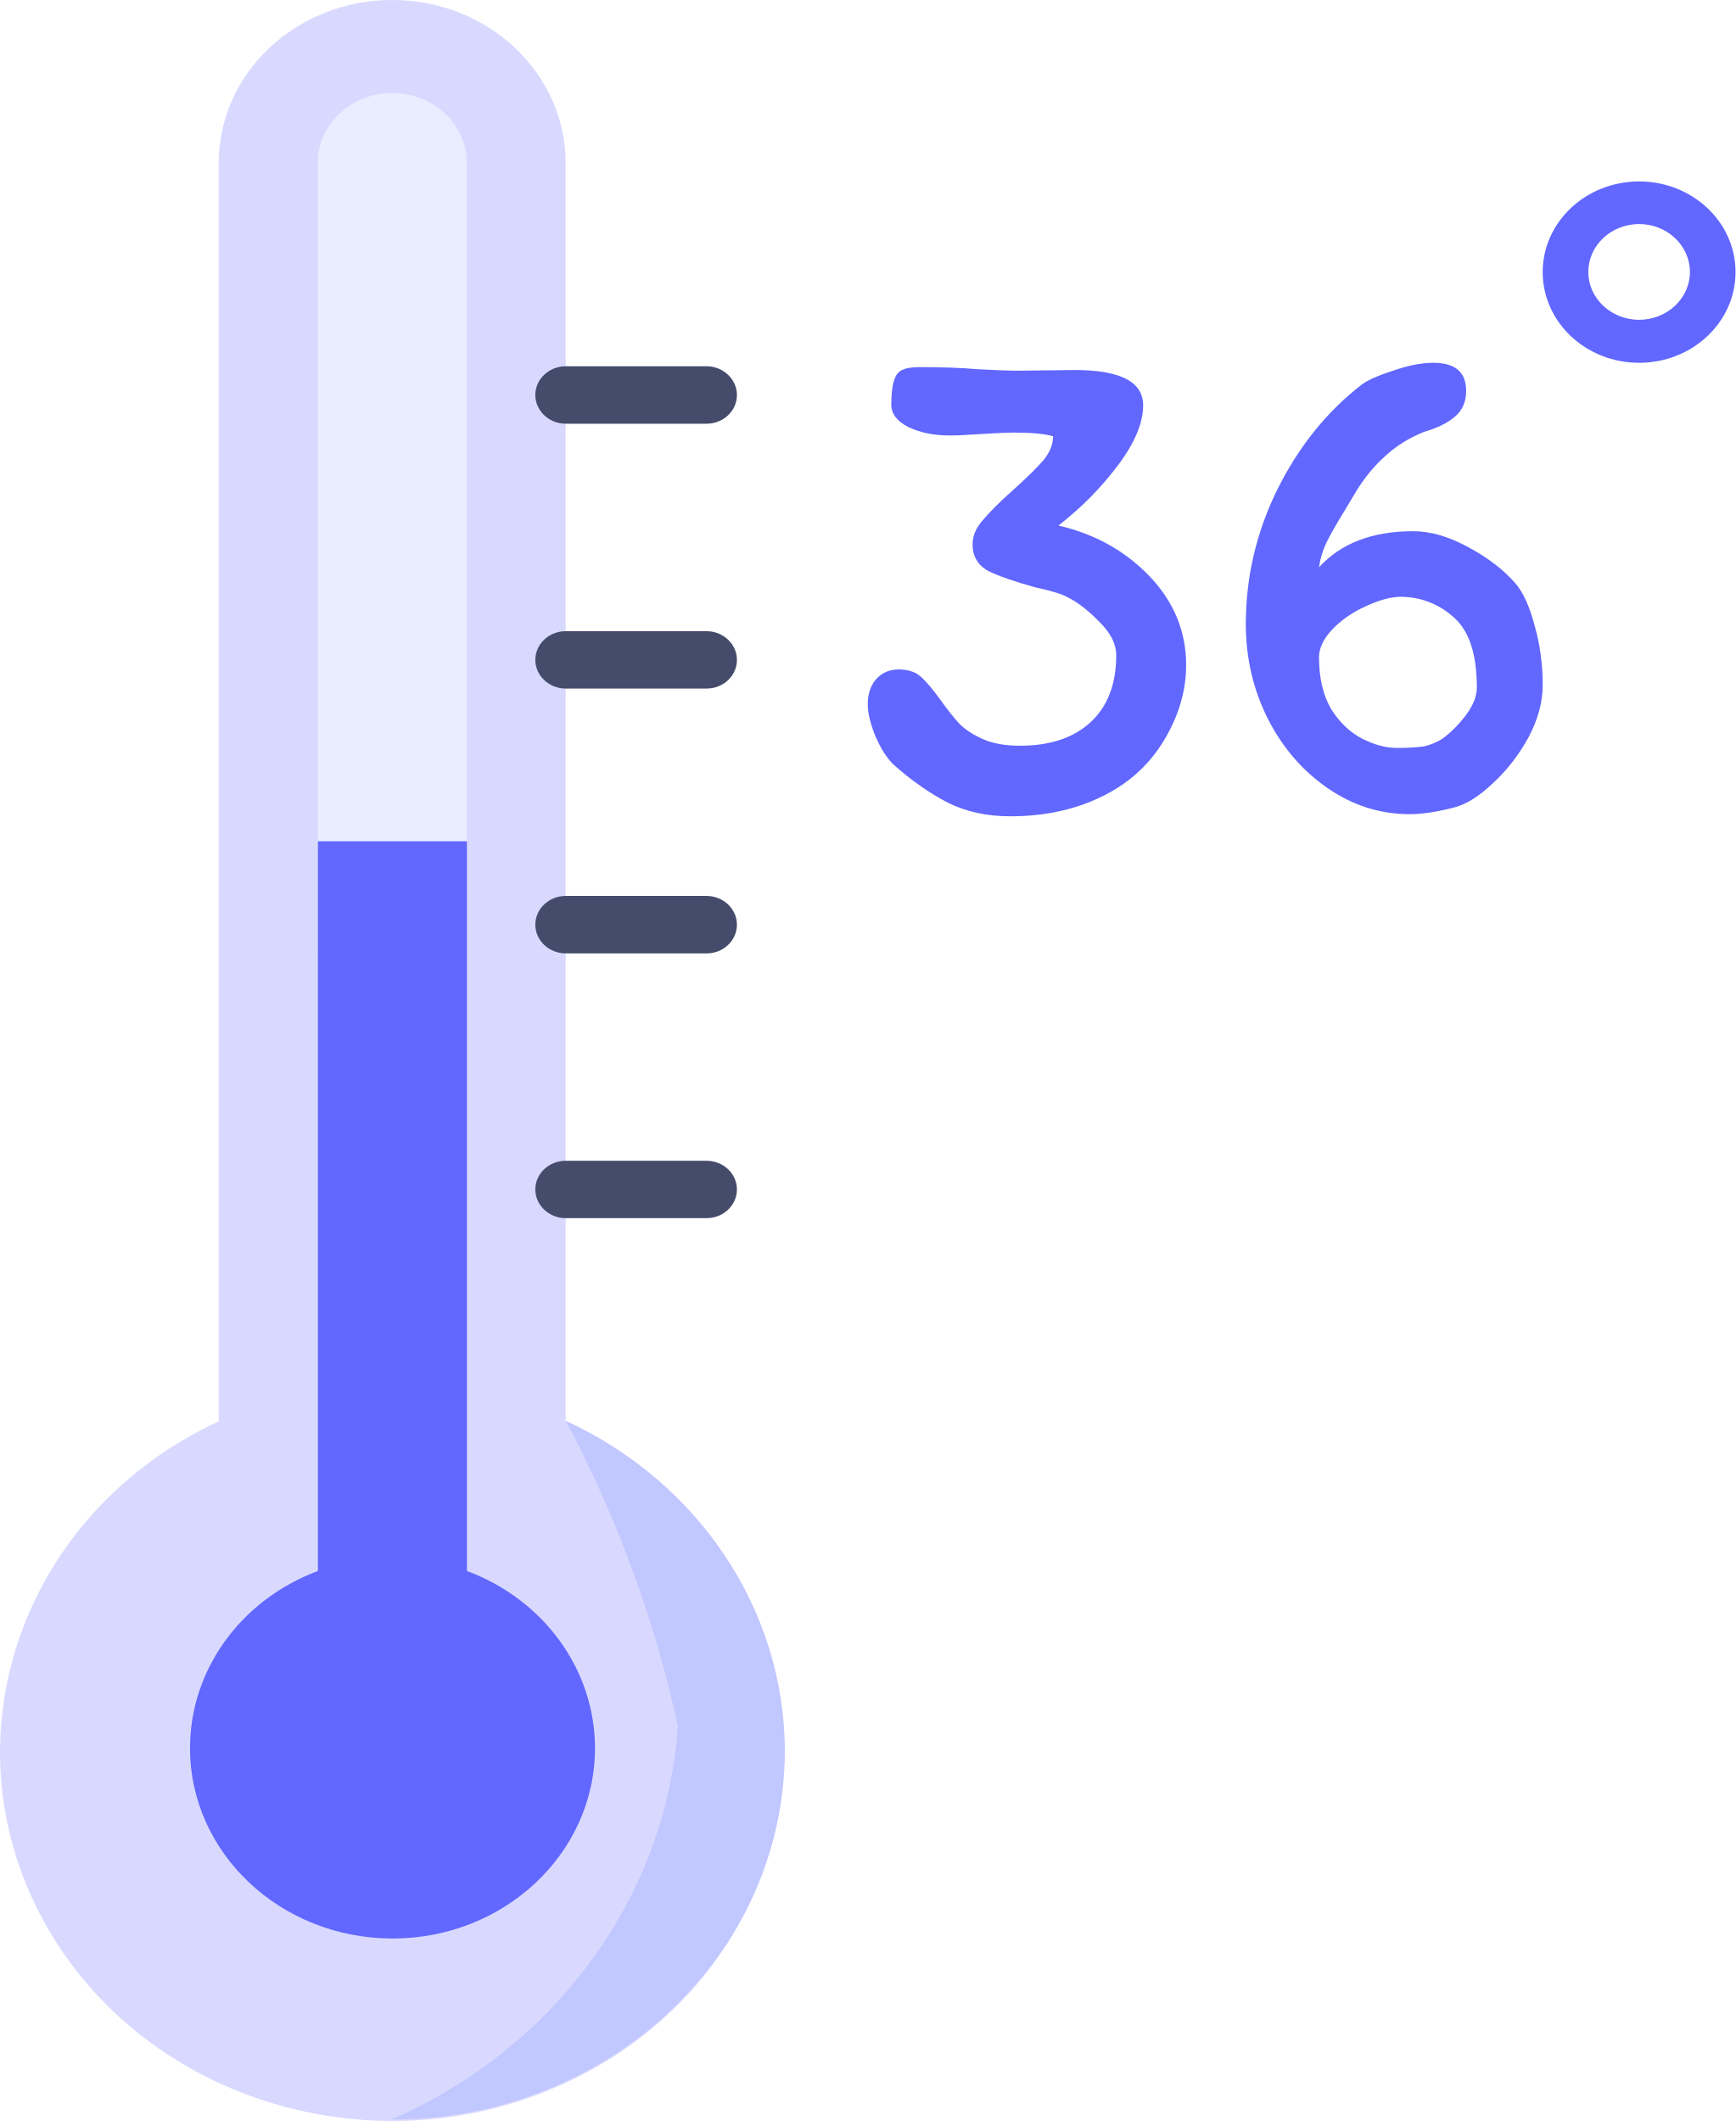
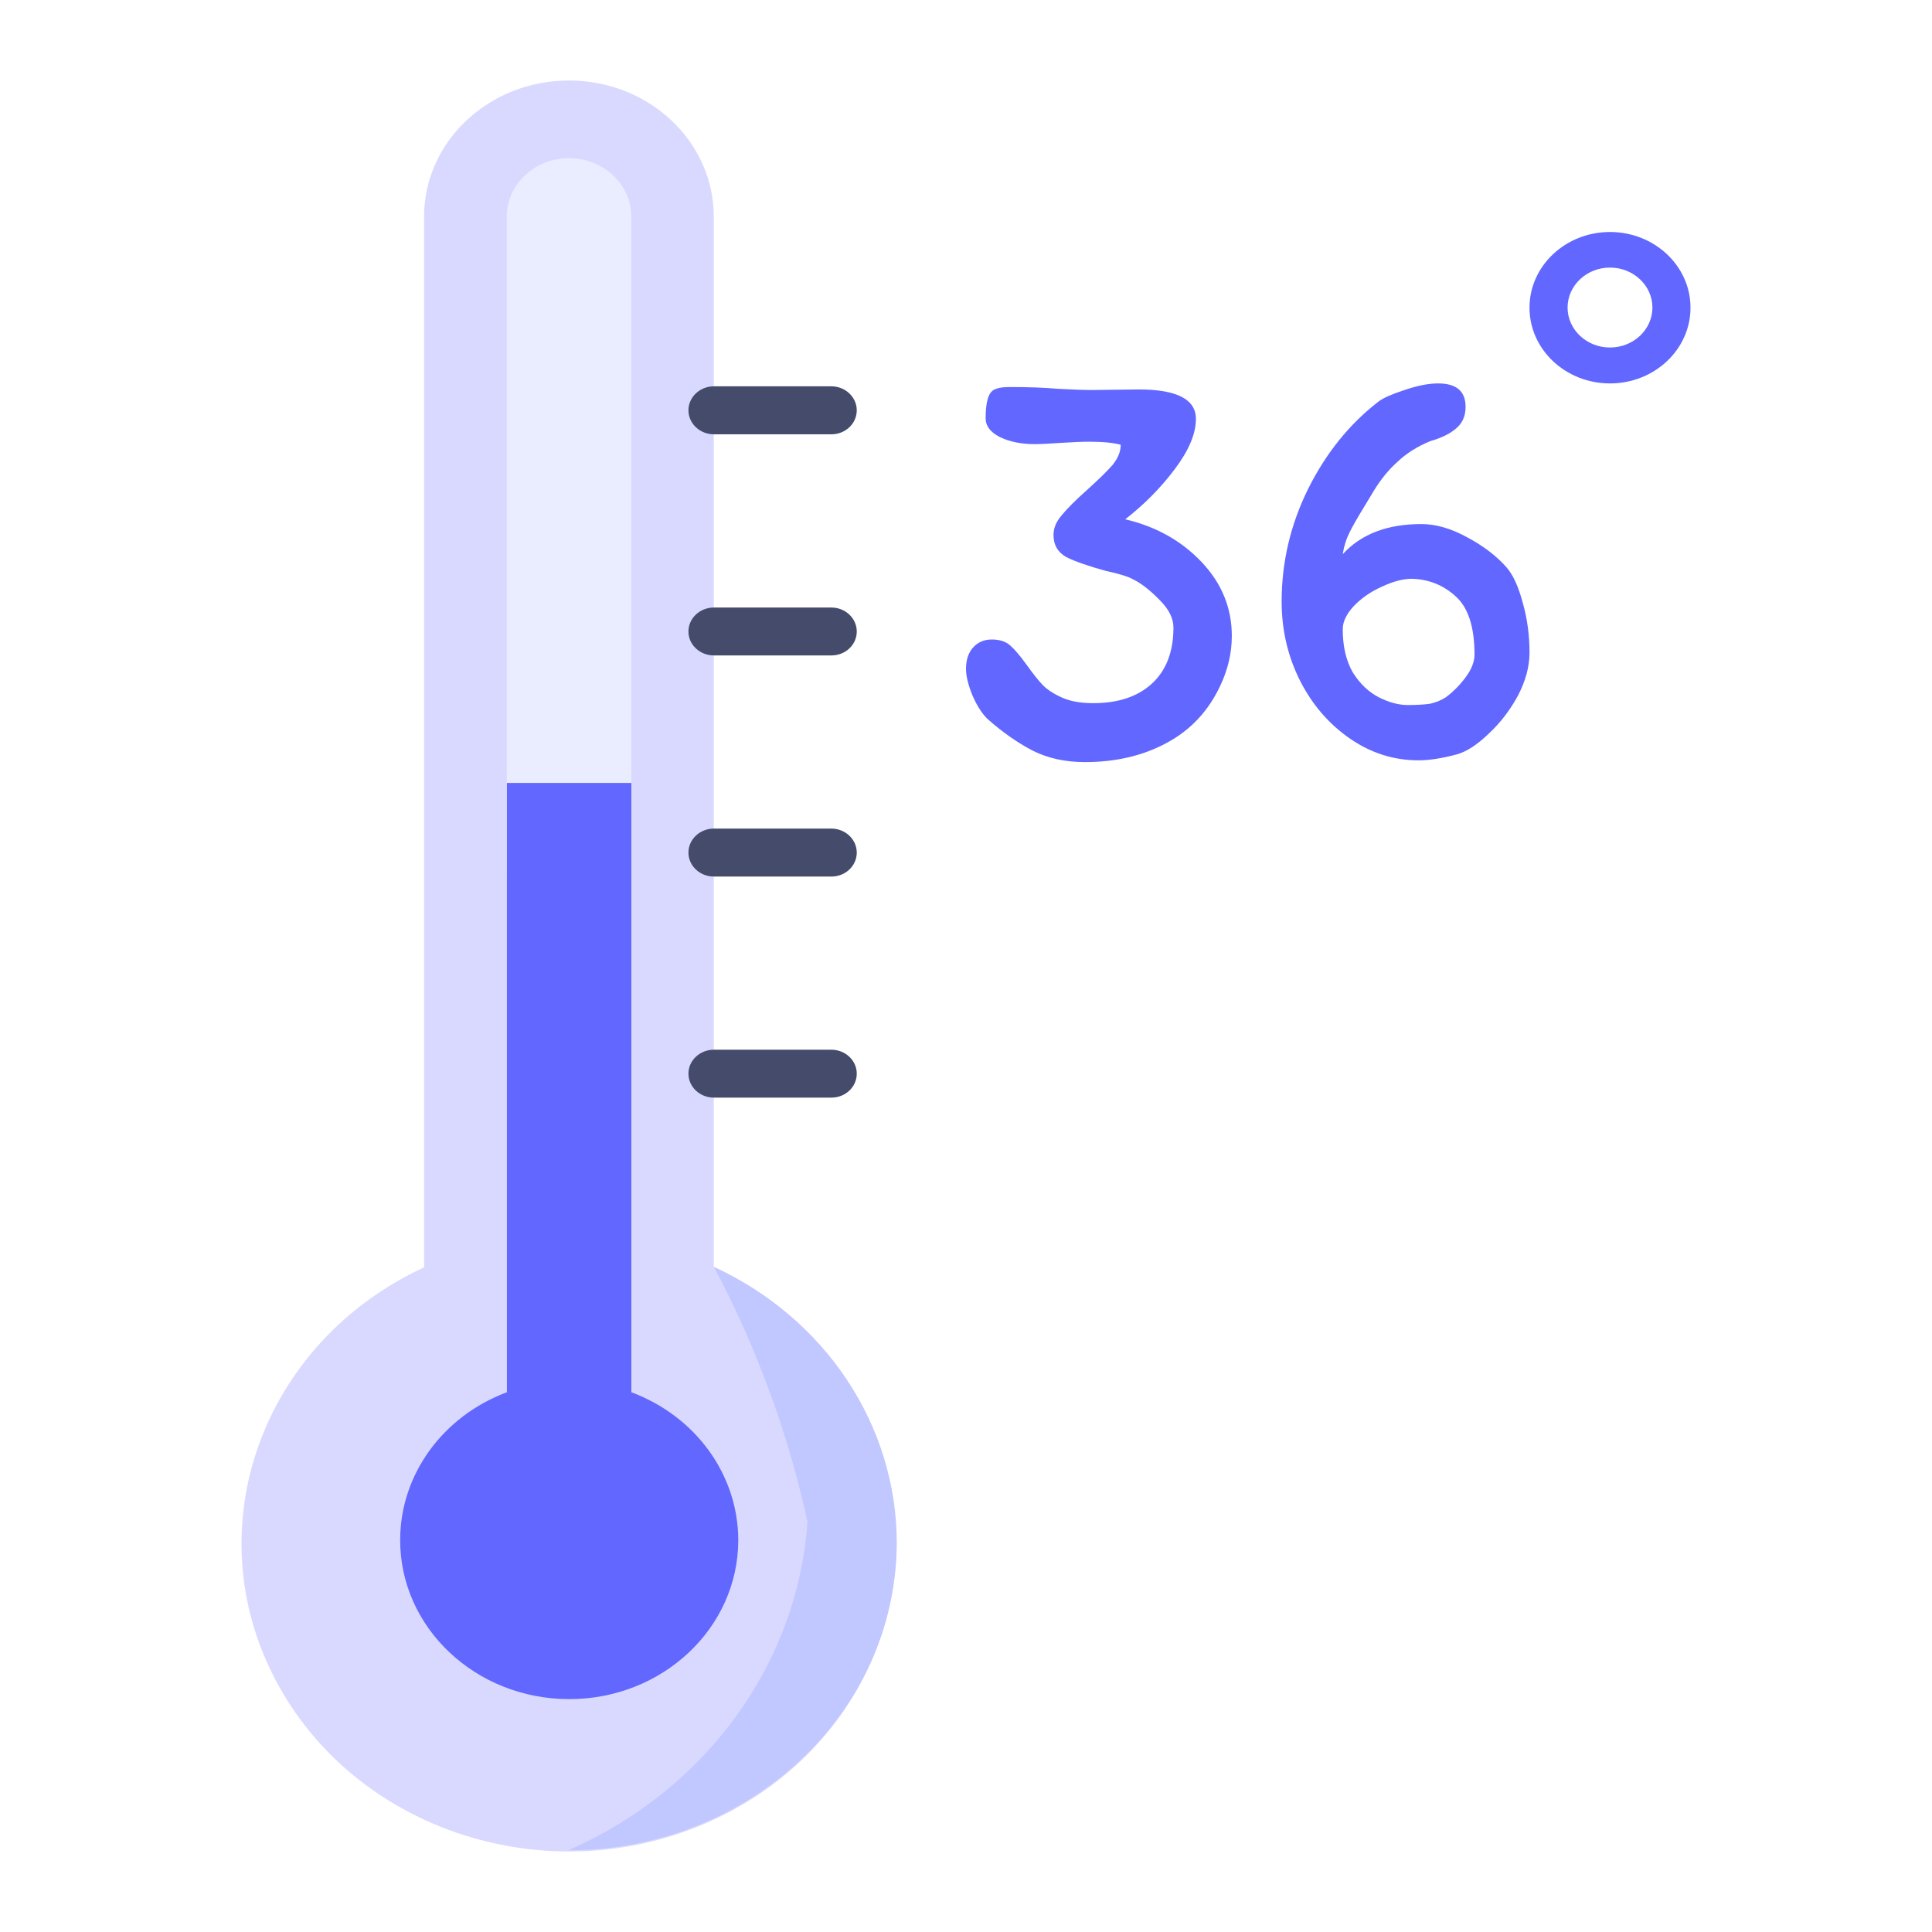
- <svg xmlns="http://www.w3.org/2000/svg" width="18" height="22" viewBox="0 0 18 22" fill="none">
-   <path d="M5.867 14.742V1.692C5.867 0.757 5.062 0 4.068 0C3.074 0 2.268 0.757 2.268 1.692V14.743C0.254 15.678 -0.573 17.972 0.421 19.866C1.415 21.761 3.853 22.539 5.867 21.604C7.881 20.669 8.708 18.375 7.714 16.481C7.319 15.726 6.67 15.115 5.867 14.742Z" fill="#D9D9FF" />
-   <path d="M4.068 0.965C3.642 0.965 3.295 1.29 3.295 1.692V9.852L3.303 9.86L4.841 9.861L4.842 9.849V1.691C4.842 1.29 4.495 0.965 4.068 0.965Z" fill="#EAECFF" />
-   <path d="M6.171 18.135C6.169 19.226 5.227 20.11 4.067 20.107C2.908 20.105 1.968 19.219 1.971 18.128C1.972 17.319 2.499 16.593 3.297 16.295V8.726H4.843V16.295C5.646 16.595 6.171 17.324 6.171 18.135Z" fill="#6167FF" />
-   <path d="M7.328 12.635H5.868C5.694 12.635 5.552 12.502 5.552 12.337C5.552 12.173 5.694 12.04 5.868 12.04H7.327C7.501 12.04 7.643 12.173 7.643 12.337C7.643 12.502 7.503 12.635 7.328 12.635Z" fill="#444B6B" />
-   <path d="M7.328 9.889H5.868C5.694 9.889 5.552 9.755 5.552 9.591C5.552 9.427 5.694 9.293 5.868 9.293H7.327C7.501 9.293 7.643 9.427 7.643 9.591C7.643 9.755 7.503 9.889 7.328 9.889Z" fill="#444B6B" />
-   <path d="M7.328 7.142H5.868C5.694 7.142 5.552 7.009 5.552 6.845C5.552 6.68 5.694 6.547 5.868 6.547H7.327C7.501 6.547 7.643 6.68 7.643 6.845C7.643 7.009 7.503 7.142 7.328 7.142Z" fill="#444B6B" />
-   <path d="M7.328 4.395H5.868C5.694 4.395 5.552 4.261 5.552 4.097C5.552 3.933 5.694 3.799 5.868 3.799H7.327C7.501 3.799 7.643 3.933 7.643 4.097C7.643 4.261 7.503 4.395 7.328 4.395Z" fill="#444B6B" />
-   <path d="M8.14 18.161C8.134 20.275 6.31 21.985 4.062 21.984C5.769 21.235 6.907 19.671 7.031 17.904C6.792 16.806 6.401 15.741 5.868 14.737C7.257 15.379 8.136 16.706 8.14 18.161Z" fill="#C1C7FF" />
-   <path d="M17 3.763C16.448 3.763 16 3.342 16 2.822C16 2.303 16.448 1.882 17 1.882C17.552 1.882 18 2.303 18 2.822C18 3.342 17.552 3.763 17 3.763ZM17 2.324C16.709 2.324 16.473 2.547 16.473 2.821C16.473 3.094 16.709 3.317 17 3.317C17.291 3.317 17.527 3.094 17.527 2.821C17.527 2.547 17.291 2.324 17 2.324Z" fill="#6167FF" />
-   <path d="M10.978 5.451C11.359 5.54 11.675 5.717 11.926 5.981C12.176 6.245 12.302 6.551 12.302 6.899C12.302 7.108 12.255 7.312 12.162 7.511C12.014 7.83 11.791 8.069 11.494 8.228C11.201 8.387 10.862 8.467 10.477 8.467C10.235 8.467 10.019 8.42 9.829 8.325C9.639 8.226 9.45 8.094 9.265 7.929C9.195 7.86 9.132 7.76 9.077 7.631C9.026 7.501 9 7.394 9 7.31C9 7.2 9.028 7.113 9.084 7.048C9.144 6.979 9.223 6.944 9.32 6.944C9.418 6.944 9.495 6.969 9.55 7.019C9.606 7.068 9.673 7.148 9.752 7.257C9.827 7.362 9.894 7.447 9.954 7.511C10.015 7.571 10.096 7.623 10.198 7.668C10.3 7.713 10.428 7.735 10.581 7.735C10.892 7.735 11.136 7.653 11.313 7.489C11.489 7.325 11.577 7.093 11.577 6.795C11.577 6.68 11.519 6.566 11.403 6.451C11.287 6.332 11.178 6.247 11.076 6.197C11.015 6.162 10.904 6.128 10.741 6.093C10.523 6.033 10.358 5.976 10.247 5.921C10.14 5.861 10.087 5.769 10.087 5.645C10.087 5.56 10.121 5.478 10.191 5.398C10.261 5.314 10.365 5.209 10.505 5.085C10.644 4.96 10.748 4.858 10.818 4.779C10.888 4.694 10.922 4.609 10.922 4.525C10.834 4.5 10.702 4.487 10.525 4.487C10.447 4.487 10.328 4.492 10.17 4.502C10.031 4.512 9.924 4.517 9.85 4.517C9.683 4.517 9.539 4.487 9.418 4.428C9.302 4.368 9.244 4.291 9.244 4.196C9.244 4.092 9.253 4.01 9.272 3.95C9.29 3.885 9.325 3.845 9.376 3.83C9.409 3.815 9.467 3.808 9.55 3.808C9.778 3.808 9.975 3.815 10.142 3.83C10.328 3.84 10.47 3.845 10.567 3.845L11.145 3.838C11.619 3.838 11.856 3.96 11.856 4.204C11.856 4.388 11.768 4.597 11.591 4.831C11.419 5.06 11.215 5.266 10.978 5.451Z" fill="#6167FF" />
-   <path d="M14.767 4.48C14.609 4.545 14.475 4.629 14.363 4.734C14.252 4.833 14.152 4.955 14.063 5.1L13.952 5.286C13.868 5.421 13.806 5.53 13.764 5.615C13.722 5.699 13.694 5.789 13.68 5.884C13.908 5.635 14.233 5.51 14.656 5.51C14.837 5.51 15.027 5.565 15.227 5.675C15.431 5.784 15.596 5.911 15.721 6.055C15.8 6.15 15.865 6.294 15.916 6.488C15.972 6.683 16 6.889 16 7.108C16 7.282 15.951 7.462 15.854 7.646C15.756 7.825 15.636 7.982 15.492 8.116C15.352 8.25 15.222 8.335 15.101 8.37C14.916 8.42 14.755 8.445 14.621 8.445C14.314 8.445 14.031 8.355 13.771 8.176C13.511 7.997 13.304 7.758 13.151 7.459C12.998 7.155 12.921 6.827 12.921 6.473C12.921 5.986 13.03 5.52 13.248 5.077C13.471 4.629 13.764 4.266 14.126 3.987C14.187 3.942 14.293 3.895 14.447 3.845C14.604 3.791 14.744 3.763 14.865 3.763C15.092 3.763 15.206 3.86 15.206 4.054C15.206 4.169 15.166 4.258 15.088 4.323C15.013 4.388 14.906 4.44 14.767 4.48ZM14.488 7.758C14.595 7.758 14.686 7.753 14.76 7.743C14.834 7.728 14.902 7.7 14.962 7.661C15.055 7.591 15.136 7.509 15.206 7.414C15.28 7.315 15.317 7.22 15.317 7.131C15.317 6.787 15.238 6.546 15.081 6.406C14.927 6.267 14.746 6.195 14.537 6.19C14.43 6.19 14.307 6.222 14.168 6.287C14.033 6.347 13.917 6.426 13.82 6.526C13.727 6.625 13.68 6.722 13.68 6.817C13.68 7.031 13.722 7.21 13.806 7.355C13.894 7.494 14.001 7.596 14.126 7.661C14.252 7.725 14.372 7.758 14.488 7.758Z" fill="#6167FF" />
+ <svg xmlns="http://www.w3.org/2000/svg" width="24" height="24" viewBox="0 0 24 24" fill="none">
+   <path d="M8.867 15.742V2.692C8.867 1.757 8.062 1 7.068 1C6.074 1 5.268 1.757 5.268 2.692V15.743C3.254 16.678 2.427 18.972 3.421 20.866C4.415 22.761 6.853 23.539 8.867 22.604C10.881 21.669 11.708 19.375 10.714 17.481C10.319 16.726 9.67 16.115 8.867 15.742Z" fill="#D9D9FF" />
+   <path d="M7.068 1.965C6.642 1.965 6.295 2.29 6.295 2.692V10.852L6.303 10.86L7.841 10.861L7.842 10.849V2.691C7.842 2.29 7.495 1.965 7.068 1.965Z" fill="#EAECFF" />
+   <path d="M9.171 19.135C9.169 20.226 8.227 21.11 7.067 21.107C5.908 21.105 4.968 20.219 4.971 19.128C4.972 18.319 5.499 17.593 6.297 17.295V9.726H7.843V17.295C8.646 17.595 9.171 18.324 9.171 19.135Z" fill="#6167FF" />
+   <path d="M10.328 13.635H8.868C8.694 13.635 8.552 13.502 8.552 13.337C8.552 13.173 8.694 13.04 8.868 13.04H10.327C10.501 13.04 10.643 13.173 10.643 13.337C10.643 13.502 10.503 13.635 10.328 13.635Z" fill="#444B6B" />
+   <path d="M10.328 10.889H8.868C8.694 10.889 8.552 10.755 8.552 10.591C8.552 10.427 8.694 10.293 8.868 10.293H10.327C10.501 10.293 10.643 10.427 10.643 10.591C10.643 10.755 10.503 10.889 10.328 10.889Z" fill="#444B6B" />
+   <path d="M10.328 8.142H8.868C8.694 8.142 8.552 8.009 8.552 7.845C8.552 7.68 8.694 7.547 8.868 7.547H10.327C10.501 7.547 10.643 7.68 10.643 7.845C10.643 8.009 10.503 8.142 10.328 8.142Z" fill="#444B6B" />
+   <path d="M10.328 5.395H8.868C8.694 5.395 8.552 5.261 8.552 5.097C8.552 4.933 8.694 4.799 8.868 4.799H10.327C10.501 4.799 10.643 4.933 10.643 5.097C10.643 5.261 10.503 5.395 10.328 5.395Z" fill="#444B6B" />
+   <path d="M11.14 19.161C11.134 21.275 9.31 22.985 7.062 22.984C8.769 22.235 9.907 20.671 10.031 18.904C9.792 17.806 9.401 16.741 8.868 15.737C10.257 16.379 11.136 17.706 11.14 19.161Z" fill="#C1C7FF" />
+   <path d="M20 4.763C19.448 4.763 19 4.342 19 3.822C19 3.303 19.448 2.882 20 2.882C20.552 2.882 21 3.303 21 3.822C21 4.342 20.552 4.763 20 4.763ZM20 3.324C19.709 3.324 19.473 3.547 19.473 3.821C19.473 4.094 19.709 4.317 20 4.317C20.291 4.317 20.527 4.094 20.527 3.821C20.527 3.547 20.291 3.324 20 3.324Z" fill="#6167FF" />
+   <path d="M13.978 6.451C14.359 6.54 14.675 6.717 14.926 6.981C15.176 7.245 15.302 7.551 15.302 7.899C15.302 8.108 15.255 8.312 15.162 8.511C15.014 8.83 14.791 9.069 14.494 9.228C14.201 9.387 13.862 9.467 13.477 9.467C13.235 9.467 13.019 9.42 12.829 9.325C12.639 9.226 12.45 9.094 12.265 8.929C12.195 8.86 12.132 8.76 12.077 8.631C12.025 8.501 12 8.394 12 8.31C12 8.2 12.028 8.113 12.084 8.048C12.144 7.979 12.223 7.944 12.32 7.944C12.418 7.944 12.495 7.969 12.55 8.019C12.606 8.068 12.673 8.148 12.752 8.257C12.827 8.362 12.894 8.447 12.954 8.511C13.015 8.571 13.096 8.623 13.198 8.668C13.3 8.713 13.428 8.735 13.581 8.735C13.892 8.735 14.136 8.653 14.313 8.489C14.489 8.325 14.577 8.093 14.577 7.795C14.577 7.68 14.519 7.566 14.403 7.451C14.287 7.332 14.178 7.247 14.076 7.197C14.015 7.162 13.904 7.128 13.741 7.093C13.523 7.033 13.358 6.976 13.247 6.921C13.14 6.861 13.087 6.769 13.087 6.645C13.087 6.56 13.121 6.478 13.191 6.398C13.261 6.314 13.365 6.209 13.505 6.085C13.644 5.96 13.748 5.858 13.818 5.779C13.888 5.694 13.922 5.609 13.922 5.525C13.834 5.5 13.702 5.487 13.525 5.487C13.447 5.487 13.328 5.492 13.17 5.502C13.031 5.512 12.924 5.517 12.85 5.517C12.683 5.517 12.539 5.487 12.418 5.428C12.302 5.368 12.244 5.291 12.244 5.196C12.244 5.092 12.253 5.01 12.272 4.95C12.29 4.885 12.325 4.845 12.376 4.83C12.409 4.815 12.467 4.808 12.55 4.808C12.778 4.808 12.975 4.815 13.142 4.83C13.328 4.84 13.47 4.845 13.567 4.845L14.145 4.838C14.619 4.838 14.856 4.96 14.856 5.204C14.856 5.388 14.768 5.597 14.591 5.831C14.419 6.06 14.215 6.266 13.978 6.451Z" fill="#6167FF" />
+   <path d="M17.767 5.48C17.609 5.545 17.474 5.629 17.363 5.734C17.252 5.833 17.152 5.955 17.064 6.1L16.952 6.286C16.869 6.421 16.806 6.53 16.764 6.615C16.722 6.699 16.694 6.789 16.68 6.884C16.908 6.635 17.233 6.51 17.656 6.51C17.837 6.51 18.027 6.565 18.227 6.675C18.431 6.784 18.596 6.911 18.721 7.055C18.8 7.15 18.865 7.294 18.916 7.488C18.972 7.683 19 7.889 19 8.108C19 8.282 18.951 8.462 18.854 8.646C18.756 8.825 18.636 8.982 18.491 9.116C18.352 9.25 18.222 9.335 18.101 9.37C17.916 9.42 17.756 9.445 17.621 9.445C17.314 9.445 17.031 9.355 16.771 9.176C16.511 8.997 16.304 8.758 16.151 8.459C15.998 8.155 15.921 7.827 15.921 7.473C15.921 6.986 16.03 6.52 16.248 6.077C16.471 5.629 16.764 5.266 17.126 4.987C17.187 4.942 17.293 4.895 17.447 4.845C17.605 4.791 17.744 4.763 17.865 4.763C18.092 4.763 18.206 4.86 18.206 5.054C18.206 5.169 18.166 5.258 18.087 5.323C18.013 5.388 17.906 5.44 17.767 5.48ZM17.488 8.758C17.595 8.758 17.686 8.753 17.76 8.743C17.834 8.728 17.902 8.7 17.962 8.661C18.055 8.591 18.136 8.509 18.206 8.414C18.28 8.315 18.317 8.22 18.317 8.131C18.317 7.787 18.238 7.546 18.081 7.406C17.927 7.267 17.746 7.195 17.537 7.19C17.43 7.19 17.307 7.222 17.168 7.287C17.033 7.347 16.917 7.426 16.82 7.526C16.727 7.625 16.68 7.722 16.68 7.817C16.68 8.031 16.722 8.21 16.806 8.355C16.894 8.494 17.001 8.596 17.126 8.661C17.252 8.725 17.372 8.758 17.488 8.758Z" fill="#6167FF" />
</svg>
